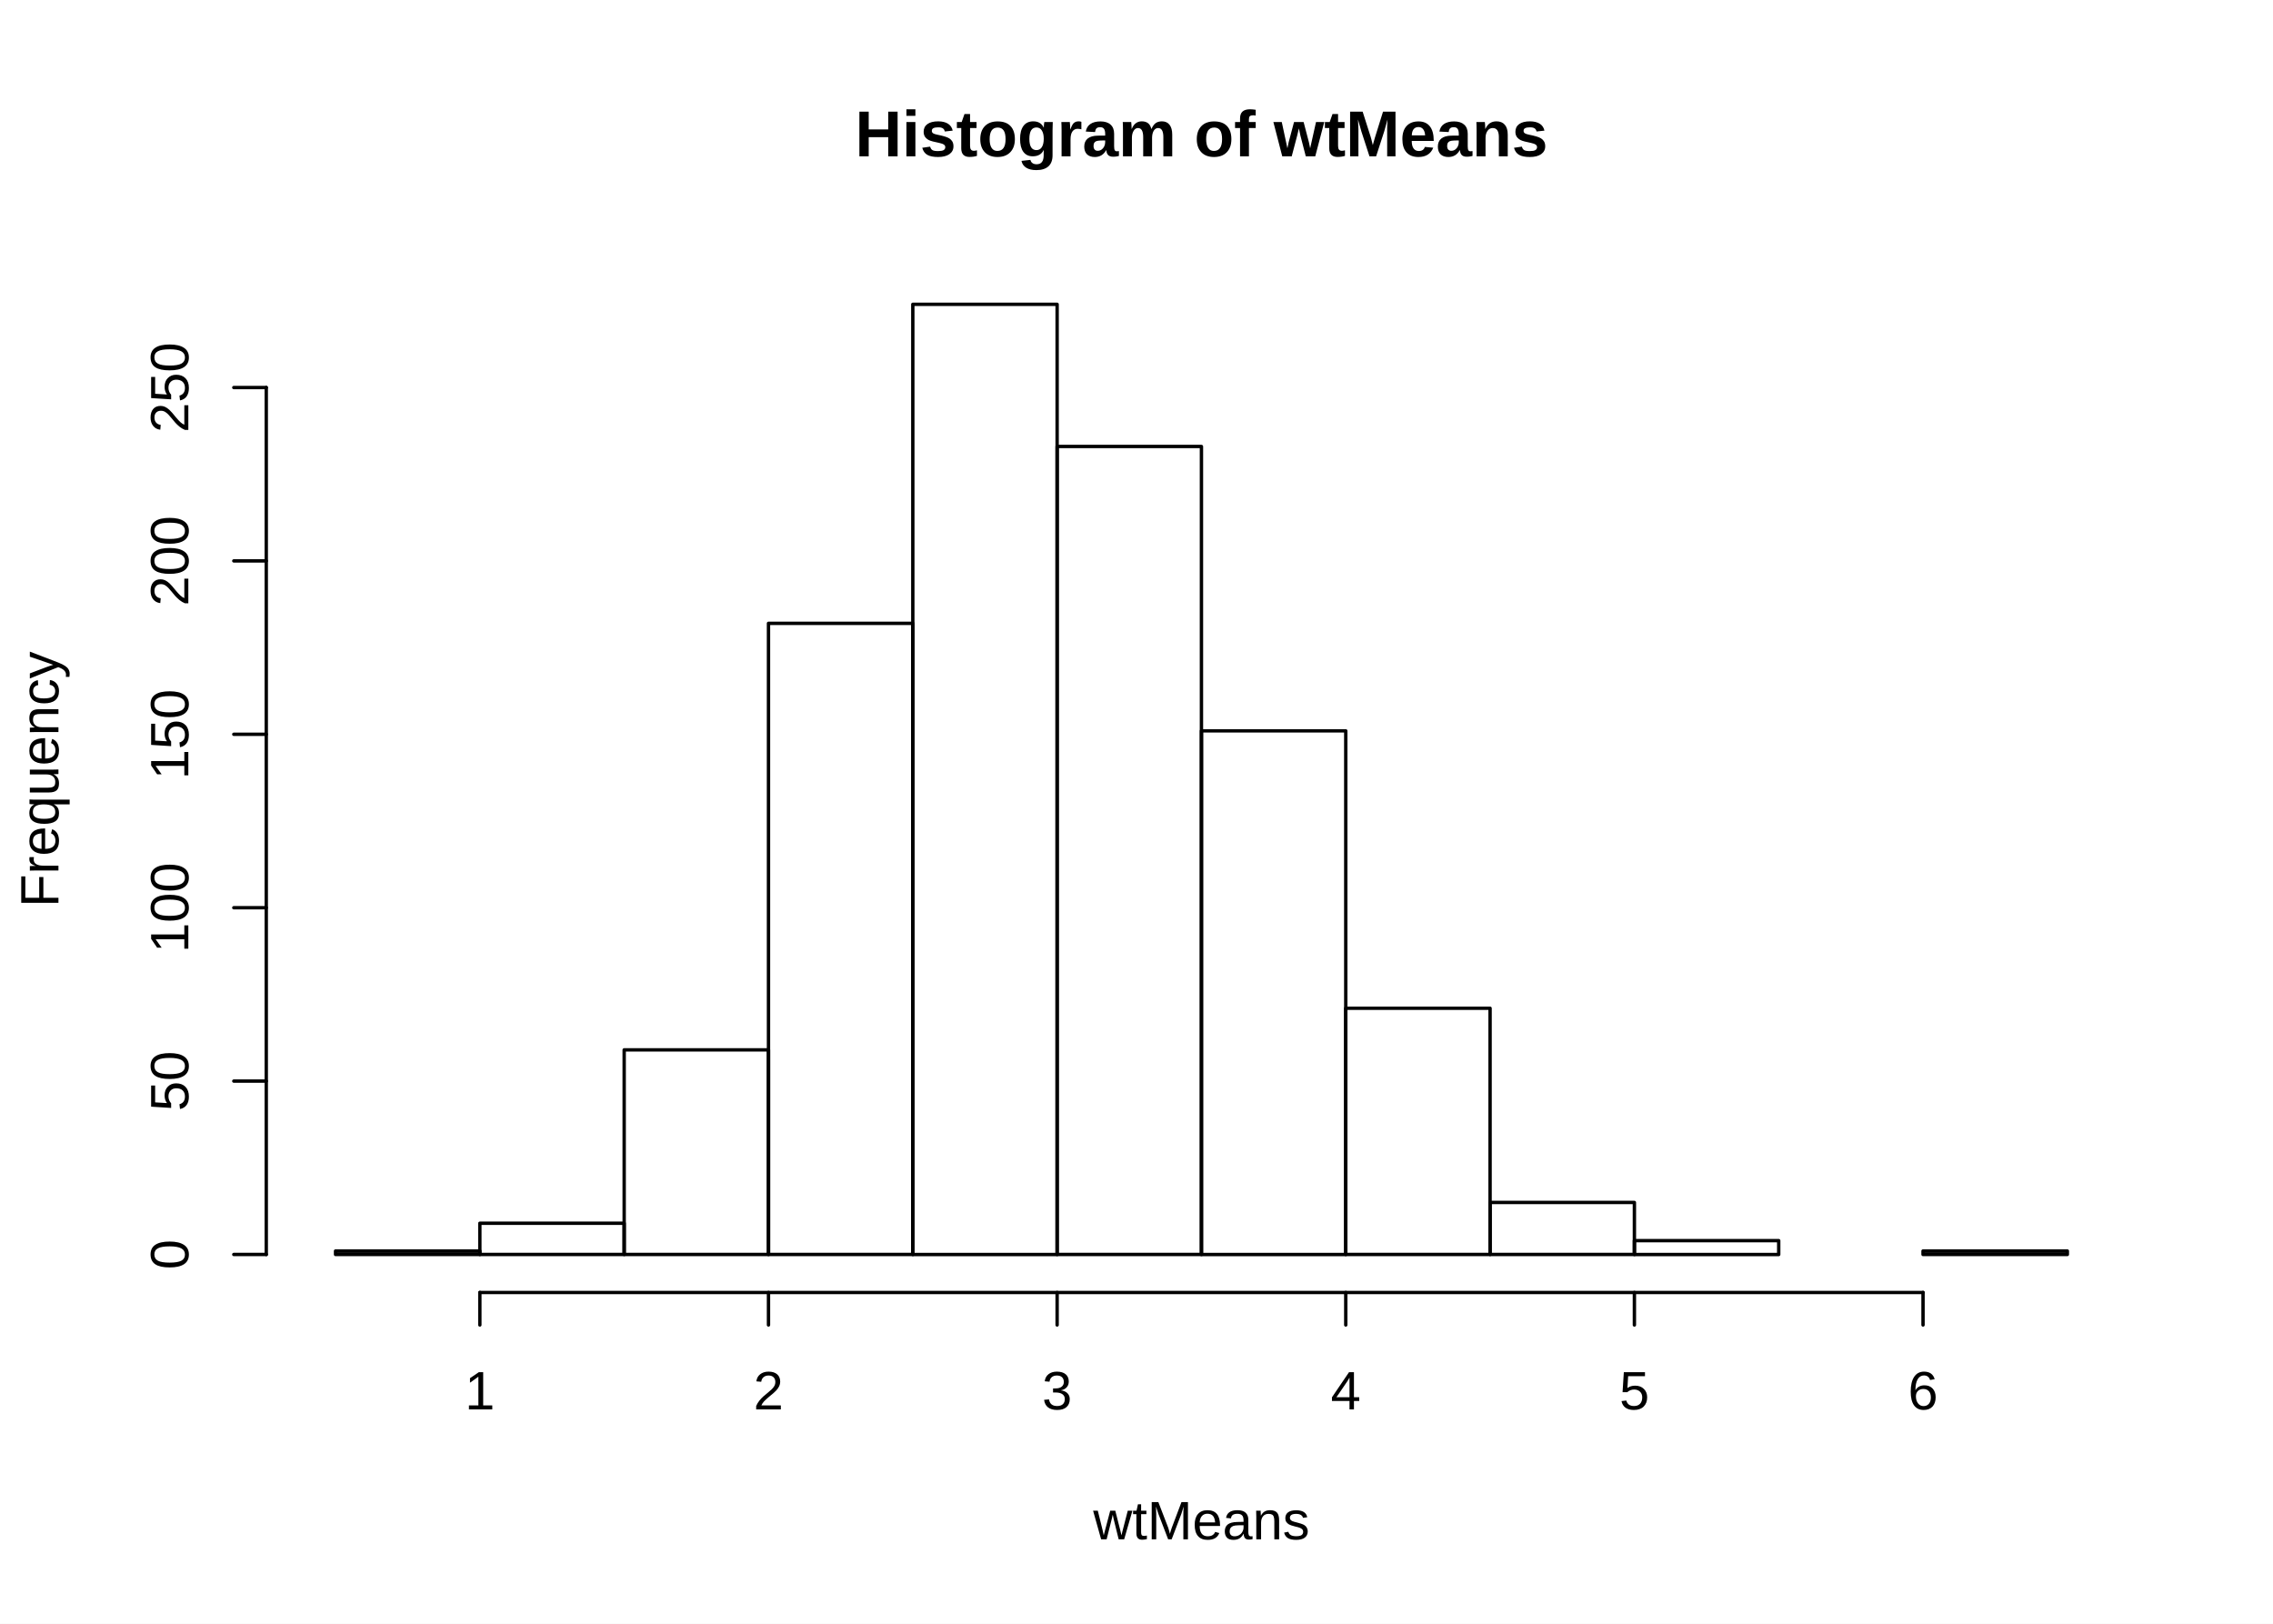
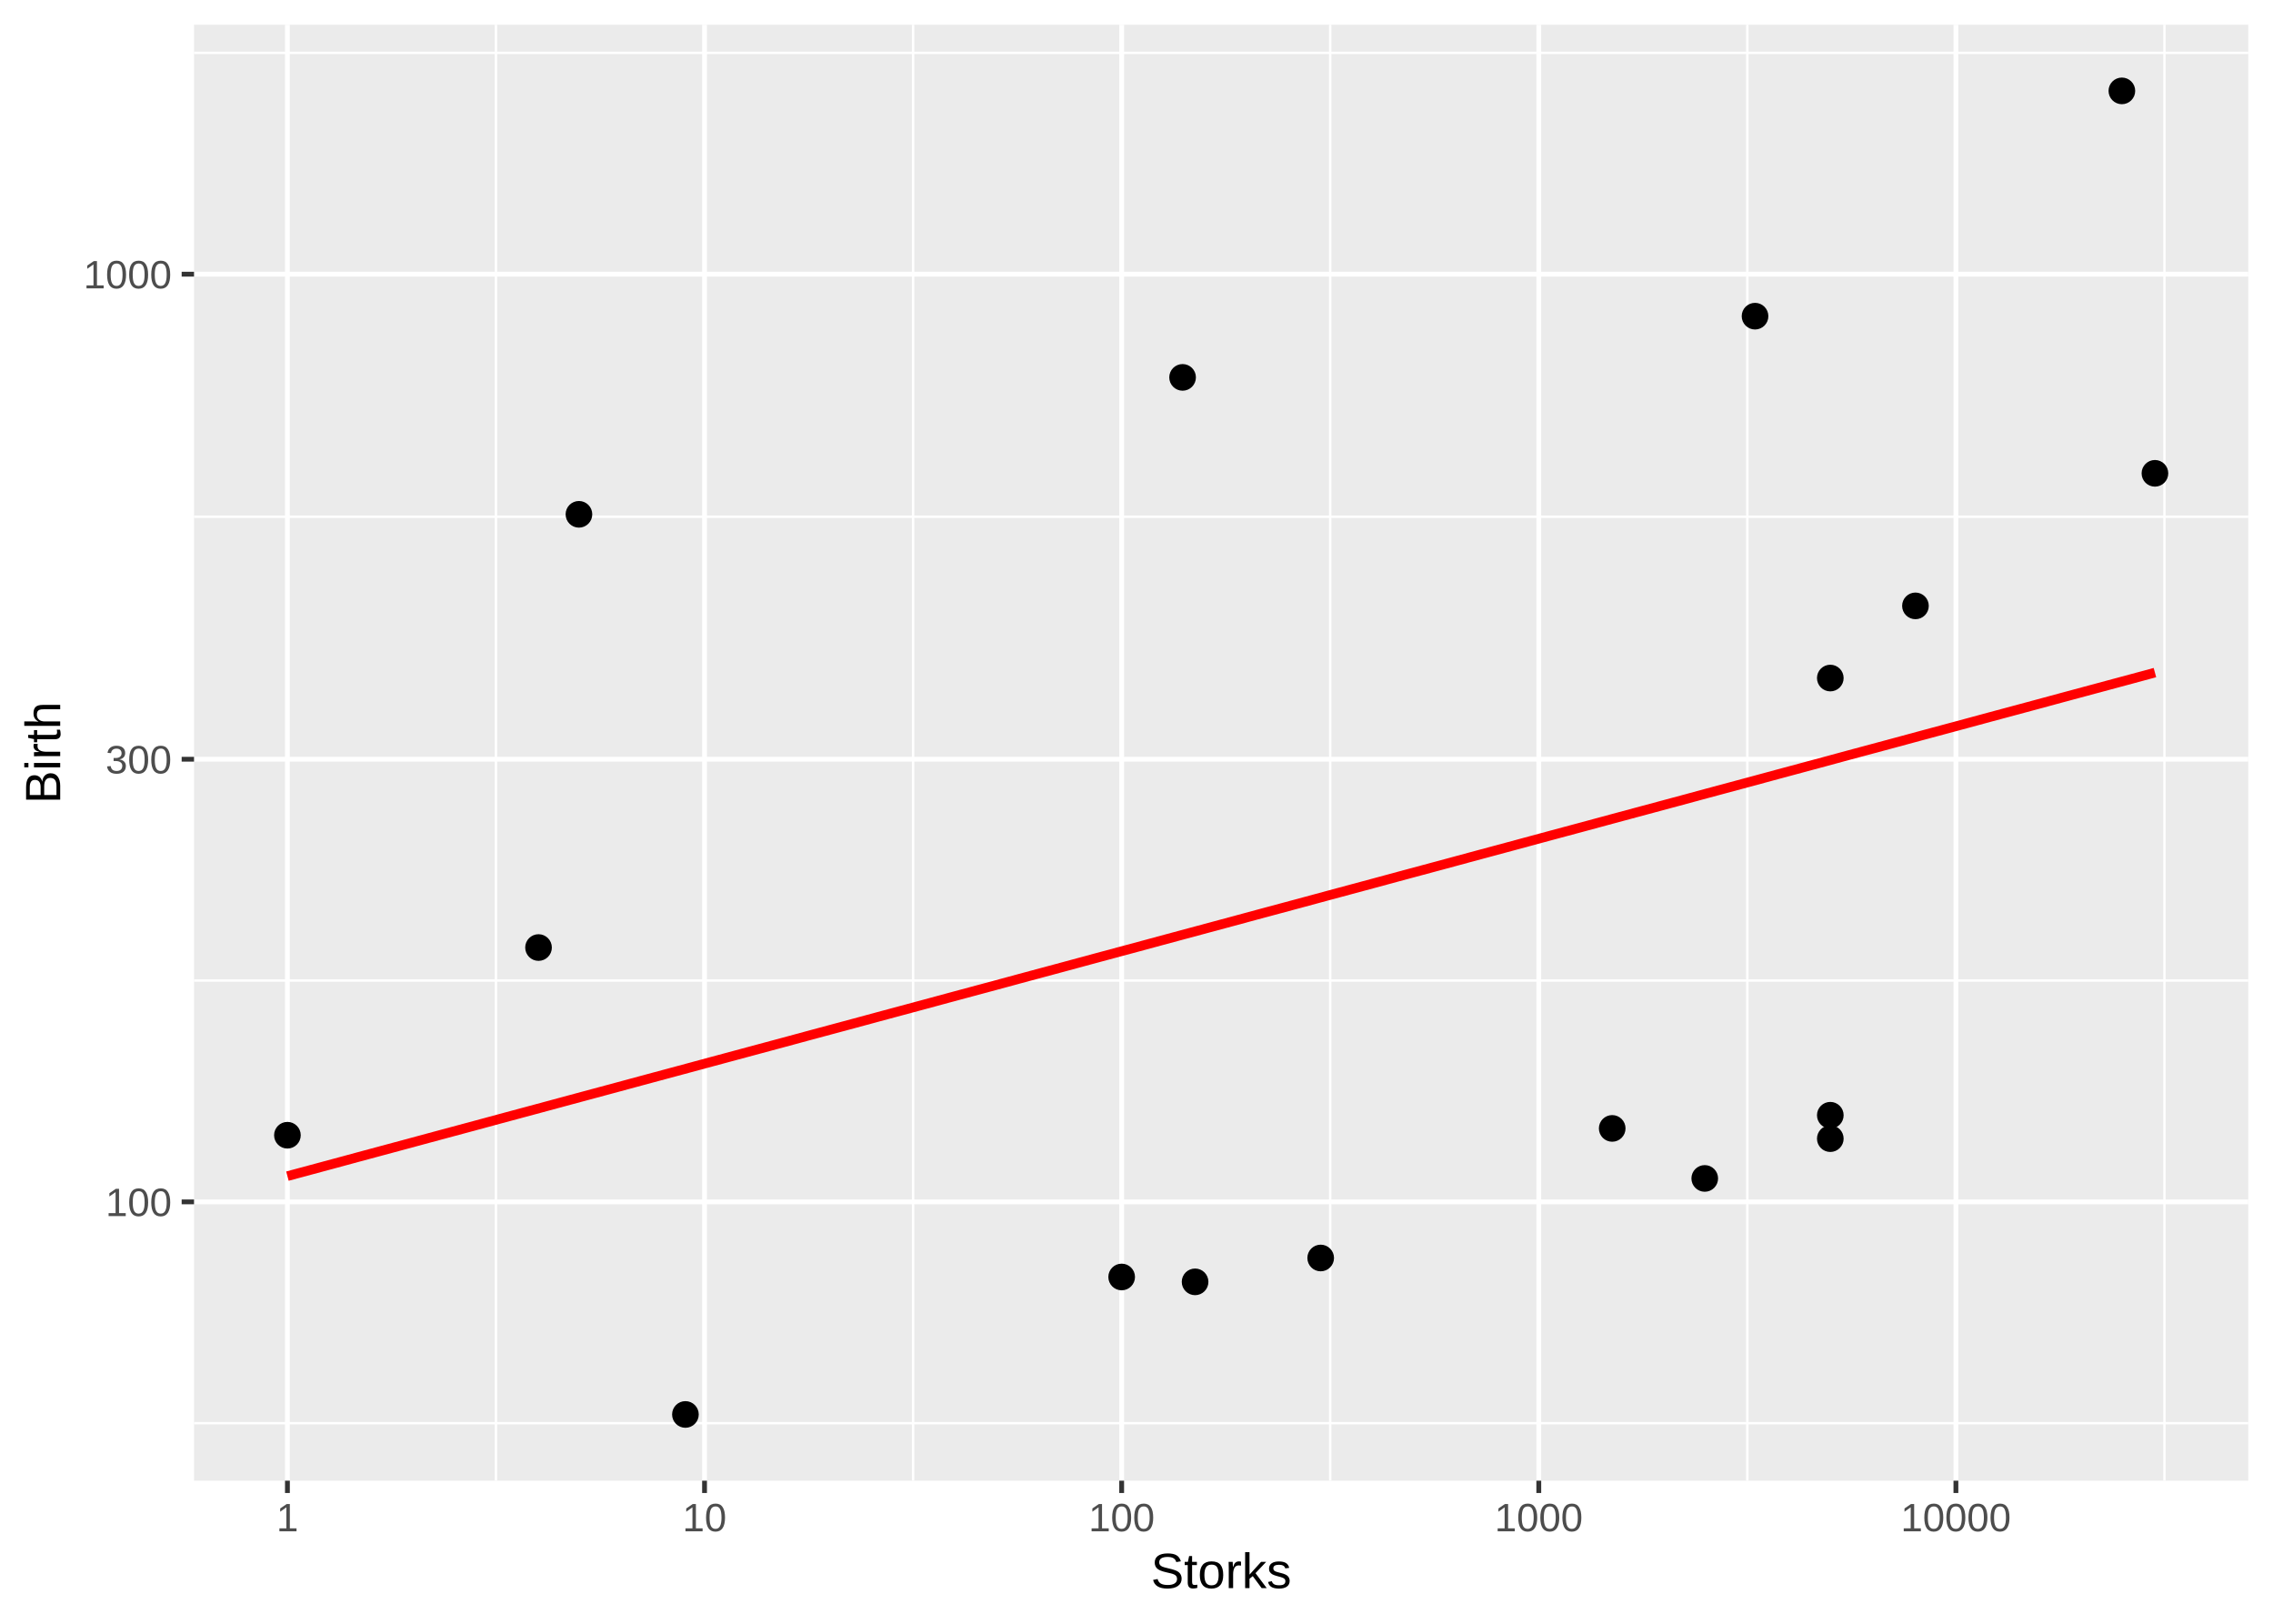
<svg xmlns="http://www.w3.org/2000/svg" viewBox="0 0 504.00 360.00">
  <defs>
    <style type="text/css">
    line, polyline, polygon, path, rect, circle {
      fill: none;
      stroke: #000000;
      stroke-linecap: round;
      stroke-linejoin: round;
      stroke-miterlimit: 10.00;
    }
  </style>
  </defs>
  <rect width="100%" height="100%" style="stroke: none; fill: #FFFFFF;" />
-   <text x="189.59" y="34.67" style="font-size: 14.40px; font-weight: bold; font-family: Arial;" textLength="153.62px" lengthAdjust="spacingAndGlyphs">Histogram of wtMeans</text>
-   <text x="242.39" y="341.28" style="font-size: 12.00px; font-family: Arial;" textLength="48.02px" lengthAdjust="spacingAndGlyphs">wtMeans</text>
-   <text transform="translate(12.96,201.15) rotate(-90)" style="font-size: 12.00px; font-family: Arial;" textLength="56.70px" lengthAdjust="spacingAndGlyphs">Frequency</text>
-   <line x1="106.40" y1="286.56" x2="426.40" y2="286.56" style="stroke-width: 0.75;" />
-   <line x1="106.40" y1="286.56" x2="106.40" y2="293.76" style="stroke-width: 0.75;" />
-   <line x1="170.40" y1="286.56" x2="170.40" y2="293.76" style="stroke-width: 0.75;" />
-   <line x1="234.40" y1="286.56" x2="234.40" y2="293.76" style="stroke-width: 0.75;" />
-   <line x1="298.40" y1="286.56" x2="298.40" y2="293.76" style="stroke-width: 0.75;" />
-   <line x1="362.40" y1="286.56" x2="362.40" y2="293.76" style="stroke-width: 0.75;" />
-   <line x1="426.40" y1="286.56" x2="426.40" y2="293.76" style="stroke-width: 0.75;" />
-   <text x="103.06" y="312.48" style="font-size: 12.00px; font-family: Arial;" textLength="6.67px" lengthAdjust="spacingAndGlyphs">1</text>
-   <text x="167.06" y="312.48" style="font-size: 12.00px; font-family: Arial;" textLength="6.67px" lengthAdjust="spacingAndGlyphs">2</text>
-   <text x="231.06" y="312.48" style="font-size: 12.00px; font-family: Arial;" textLength="6.67px" lengthAdjust="spacingAndGlyphs">3</text>
-   <text x="295.06" y="312.48" style="font-size: 12.00px; font-family: Arial;" textLength="6.67px" lengthAdjust="spacingAndGlyphs">4</text>
-   <text x="359.06" y="312.48" style="font-size: 12.00px; font-family: Arial;" textLength="6.67px" lengthAdjust="spacingAndGlyphs">5</text>
-   <text x="423.06" y="312.48" style="font-size: 12.00px; font-family: Arial;" textLength="6.67px" lengthAdjust="spacingAndGlyphs">6</text>
-   <line x1="59.04" y1="278.13" x2="59.04" y2="85.92" style="stroke-width: 0.75;" />
-   <line x1="59.04" y1="278.13" x2="51.84" y2="278.13" style="stroke-width: 0.75;" />
-   <line x1="59.04" y1="239.69" x2="51.84" y2="239.69" style="stroke-width: 0.75;" />
-   <line x1="59.04" y1="201.25" x2="51.84" y2="201.25" style="stroke-width: 0.75;" />
-   <line x1="59.04" y1="162.80" x2="51.84" y2="162.80" style="stroke-width: 0.75;" />
-   <line x1="59.04" y1="124.36" x2="51.84" y2="124.36" style="stroke-width: 0.75;" />
-   <line x1="59.04" y1="85.92" x2="51.84" y2="85.92" style="stroke-width: 0.75;" />
-   <text transform="translate(41.76,281.47) rotate(-90)" style="font-size: 12.00px; font-family: Arial;" textLength="6.67px" lengthAdjust="spacingAndGlyphs">0</text>
-   <text transform="translate(41.76,246.36) rotate(-90)" style="font-size: 12.00px; font-family: Arial;" textLength="13.35px" lengthAdjust="spacingAndGlyphs">50</text>
-   <text transform="translate(41.76,211.26) rotate(-90)" style="font-size: 12.00px; font-family: Arial;" textLength="20.02px" lengthAdjust="spacingAndGlyphs">100</text>
-   <text transform="translate(41.76,172.82) rotate(-90)" style="font-size: 12.00px; font-family: Arial;" textLength="20.02px" lengthAdjust="spacingAndGlyphs">150</text>
-   <text transform="translate(41.76,134.37) rotate(-90)" style="font-size: 12.00px; font-family: Arial;" textLength="20.02px" lengthAdjust="spacingAndGlyphs">200</text>
-   <text transform="translate(41.76,95.93) rotate(-90)" style="font-size: 12.00px; font-family: Arial;" textLength="20.02px" lengthAdjust="spacingAndGlyphs">250</text>
+   <rect x="0.00" y="0.00" width="504.00" height="360.00" style="stroke-width: 1.07; stroke: #FFFFFF; fill: #FFFFFF;" />
  <defs>
-     <clipPath id="cpNTkuMDR8NDczLjc2fDI4Ni41Nnw1OS4wNA==">
-       <rect x="59.04" y="59.04" width="414.72" height="227.52" />
+     <clipPath id="cpNDMuMDJ8NDk4LjUyfDMyOC4yOHw1LjQ4">
+       <rect x="43.02" y="5.48" width="455.50" height="322.80" />
    </clipPath>
  </defs>
-   <rect x="74.40" y="277.36" width="32.00" height="0.77" style="stroke-width: 0.75;" clip-path="url(#cpNTkuMDR8NDczLjc2fDI4Ni41Nnw1OS4wNA==)" />
-   <rect x="106.40" y="271.21" width="32.00" height="6.92" style="stroke-width: 0.75;" clip-path="url(#cpNTkuMDR8NDczLjc2fDI4Ni41Nnw1OS4wNA==)" />
-   <rect x="138.40" y="232.77" width="32.00" height="45.36" style="stroke-width: 0.75;" clip-path="url(#cpNTkuMDR8NDczLjc2fDI4Ni41Nnw1OS4wNA==)" />
-   <rect x="170.40" y="138.20" width="32.00" height="139.93" style="stroke-width: 0.75;" clip-path="url(#cpNTkuMDR8NDczLjc2fDI4Ni41Nnw1OS4wNA==)" />
-   <rect x="202.40" y="67.47" width="32.00" height="210.67" style="stroke-width: 0.75;" clip-path="url(#cpNTkuMDR8NDczLjc2fDI4Ni41Nnw1OS4wNA==)" />
-   <rect x="234.40" y="98.99" width="32.00" height="179.14" style="stroke-width: 0.75;" clip-path="url(#cpNTkuMDR8NDczLjc2fDI4Ni41Nnw1OS4wNA==)" />
-   <rect x="266.40" y="162.04" width="32.00" height="116.10" style="stroke-width: 0.75;" clip-path="url(#cpNTkuMDR8NDczLjc2fDI4Ni41Nnw1OS4wNA==)" />
-   <rect x="298.40" y="223.54" width="32.00" height="54.59" style="stroke-width: 0.75;" clip-path="url(#cpNTkuMDR8NDczLjc2fDI4Ni41Nnw1OS4wNA==)" />
-   <rect x="330.40" y="266.60" width="32.00" height="11.53" style="stroke-width: 0.75;" clip-path="url(#cpNTkuMDR8NDczLjc2fDI4Ni41Nnw1OS4wNA==)" />
-   <rect x="362.40" y="275.06" width="32.00" height="3.08" style="stroke-width: 0.75;" clip-path="url(#cpNTkuMDR8NDczLjc2fDI4Ni41Nnw1OS4wNA==)" />
-   <rect x="394.40" y="278.13" width="32.00" height="0.00" style="stroke-width: 0.75;" clip-path="url(#cpNTkuMDR8NDczLjc2fDI4Ni41Nnw1OS4wNA==)" />
-   <rect x="426.40" y="277.36" width="32.00" height="0.77" style="stroke-width: 0.75;" clip-path="url(#cpNTkuMDR8NDczLjc2fDI4Ni41Nnw1OS4wNA==)" />
+   <rect x="43.02" y="5.48" width="455.50" height="322.80" style="stroke-width: 1.07; stroke: none; fill: #EBEBEB;" clip-path="url(#cpNDMuMDJ8NDk4LjUyfDMyOC4yOHw1LjQ4)" />
+   <polyline points="43.02,315.54 498.52,315.54 " style="stroke-width: 0.53; stroke: #FFFFFF; stroke-linecap: butt;" clip-path="url(#cpNDMuMDJ8NDk4LjUyfDMyOC4yOHw1LjQ4)" />
+   <polyline points="43.02,217.40 498.52,217.40 " style="stroke-width: 0.53; stroke: #FFFFFF; stroke-linecap: butt;" clip-path="url(#cpNDMuMDJ8NDk4LjUyfDMyOC4yOHw1LjQ4)" />
+   <polyline points="43.02,114.56 498.52,114.56 " style="stroke-width: 0.53; stroke: #FFFFFF; stroke-linecap: butt;" clip-path="url(#cpNDMuMDJ8NDk4LjUyfDMyOC4yOHw1LjQ4)" />
+   <polyline points="43.02,11.72 498.52,11.72 " style="stroke-width: 0.53; stroke: #FFFFFF; stroke-linecap: butt;" clip-path="url(#cpNDMuMDJ8NDk4LjUyfDMyOC4yOHw1LjQ4)" />
+   <polyline points="109.97,328.28 109.97,5.48 " style="stroke-width: 0.53; stroke: #FFFFFF; stroke-linecap: butt;" clip-path="url(#cpNDMuMDJ8NDk4LjUyfDMyOC4yOHw1LjQ4)" />
+   <polyline points="202.46,328.28 202.46,5.48 " style="stroke-width: 0.53; stroke: #FFFFFF; stroke-linecap: butt;" clip-path="url(#cpNDMuMDJ8NDk4LjUyfDMyOC4yOHw1LjQ4)" />
+   <polyline points="294.95,328.28 294.95,5.48 " style="stroke-width: 0.53; stroke: #FFFFFF; stroke-linecap: butt;" clip-path="url(#cpNDMuMDJ8NDk4LjUyfDMyOC4yOHw1LjQ4)" />
+   <polyline points="387.44,328.28 387.44,5.48 " style="stroke-width: 0.53; stroke: #FFFFFF; stroke-linecap: butt;" clip-path="url(#cpNDMuMDJ8NDk4LjUyfDMyOC4yOHw1LjQ4)" />
+   <polyline points="479.93,328.28 479.93,5.48 " style="stroke-width: 0.53; stroke: #FFFFFF; stroke-linecap: butt;" clip-path="url(#cpNDMuMDJ8NDk4LjUyfDMyOC4yOHw1LjQ4)" />
+   <polyline points="43.02,266.47 498.52,266.47 " style="stroke-width: 1.07; stroke: #FFFFFF; stroke-linecap: butt;" clip-path="url(#cpNDMuMDJ8NDk4LjUyfDMyOC4yOHw1LjQ4)" />
+   <polyline points="43.02,168.33 498.52,168.33 " style="stroke-width: 1.07; stroke: #FFFFFF; stroke-linecap: butt;" clip-path="url(#cpNDMuMDJ8NDk4LjUyfDMyOC4yOHw1LjQ4)" />
+   <polyline points="43.02,60.79 498.52,60.79 " style="stroke-width: 1.07; stroke: #FFFFFF; stroke-linecap: butt;" clip-path="url(#cpNDMuMDJ8NDk4LjUyfDMyOC4yOHw1LjQ4)" />
+   <polyline points="63.73,328.28 63.73,5.48 " style="stroke-width: 1.07; stroke: #FFFFFF; stroke-linecap: butt;" clip-path="url(#cpNDMuMDJ8NDk4LjUyfDMyOC4yOHw1LjQ4)" />
+   <polyline points="156.22,328.28 156.22,5.48 " style="stroke-width: 1.07; stroke: #FFFFFF; stroke-linecap: butt;" clip-path="url(#cpNDMuMDJ8NDk4LjUyfDMyOC4yOHw1LjQ4)" />
+   <polyline points="248.71,328.28 248.71,5.48 " style="stroke-width: 1.07; stroke: #FFFFFF; stroke-linecap: butt;" clip-path="url(#cpNDMuMDJ8NDk4LjUyfDMyOC4yOHw1LjQ4)" />
+   <polyline points="341.20,328.28 341.20,5.48 " style="stroke-width: 1.07; stroke: #FFFFFF; stroke-linecap: butt;" clip-path="url(#cpNDMuMDJ8NDk4LjUyfDMyOC4yOHw1LjQ4)" />
+   <polyline points="433.69,328.28 433.69,5.48 " style="stroke-width: 1.07; stroke: #FFFFFF; stroke-linecap: butt;" clip-path="url(#cpNDMuMDJ8NDk4LjUyfDMyOC4yOHw1LjQ4)" />
+   <circle cx="248.71" cy="283.12" r="1.95pt" style="stroke-width: 0.71; fill: #000000;" clip-path="url(#cpNDMuMDJ8NDk4LjUyfDMyOC4yOHw1LjQ4)" />
+   <circle cx="292.84" cy="278.91" r="1.95pt" style="stroke-width: 0.71; fill: #000000;" clip-path="url(#cpNDMuMDJ8NDk4LjUyfDMyOC4yOHw1LjQ4)" />
+   <circle cx="63.73" cy="251.69" r="1.95pt" style="stroke-width: 0.71; fill: #000000;" clip-path="url(#cpNDMuMDJ8NDk4LjUyfDMyOC4yOHw1LjQ4)" />
+   <circle cx="405.84" cy="252.45" r="1.95pt" style="stroke-width: 0.71; fill: #000000;" clip-path="url(#cpNDMuMDJ8NDk4LjUyfDMyOC4yOHw1LjQ4)" />
+   <circle cx="151.98" cy="313.60" r="1.95pt" style="stroke-width: 0.71; fill: #000000;" clip-path="url(#cpNDMuMDJ8NDk4LjUyfDMyOC4yOHw1LjQ4)" />
+   <circle cx="262.22" cy="83.67" r="1.95pt" style="stroke-width: 0.71; fill: #000000;" clip-path="url(#cpNDMuMDJ8NDk4LjUyfDMyOC4yOHw1LjQ4)" />
+   <circle cx="389.15" cy="70.10" r="1.95pt" style="stroke-width: 0.71; fill: #000000;" clip-path="url(#cpNDMuMDJ8NDk4LjUyfDMyOC4yOHw1LjQ4)" />
+   <circle cx="378.00" cy="261.27" r="1.95pt" style="stroke-width: 0.71; fill: #000000;" clip-path="url(#cpNDMuMDJ8NDk4LjUyfDMyOC4yOHw1LjQ4)" />
+   <circle cx="119.41" cy="210.08" r="1.95pt" style="stroke-width: 0.71; fill: #000000;" clip-path="url(#cpNDMuMDJ8NDk4LjUyfDMyOC4yOHw1LjQ4)" />
+   <circle cx="405.84" cy="247.26" r="1.95pt" style="stroke-width: 0.71; fill: #000000;" clip-path="url(#cpNDMuMDJ8NDk4LjUyfDMyOC4yOHw1LjQ4)" />
+   <circle cx="128.37" cy="114.03" r="1.95pt" style="stroke-width: 0.71; fill: #000000;" clip-path="url(#cpNDMuMDJ8NDk4LjUyfDMyOC4yOHw1LjQ4)" />
+   <circle cx="477.82" cy="104.94" r="1.95pt" style="stroke-width: 0.71; fill: #000000;" clip-path="url(#cpNDMuMDJ8NDk4LjUyfDMyOC4yOHw1LjQ4)" />
+   <circle cx="357.48" cy="250.18" r="1.95pt" style="stroke-width: 0.71; fill: #000000;" clip-path="url(#cpNDMuMDJ8NDk4LjUyfDMyOC4yOHw1LjQ4)" />
+   <circle cx="405.84" cy="150.33" r="1.95pt" style="stroke-width: 0.71; fill: #000000;" clip-path="url(#cpNDMuMDJ8NDk4LjUyfDMyOC4yOHw1LjQ4)" />
+   <circle cx="424.72" cy="134.33" r="1.95pt" style="stroke-width: 0.71; fill: #000000;" clip-path="url(#cpNDMuMDJ8NDk4LjUyfDMyOC4yOHw1LjQ4)" />
+   <circle cx="264.99" cy="284.20" r="1.95pt" style="stroke-width: 0.71; fill: #000000;" clip-path="url(#cpNDMuMDJ8NDk4LjUyfDMyOC4yOHw1LjQ4)" />
+   <circle cx="470.49" cy="20.15" r="1.95pt" style="stroke-width: 0.71; fill: #000000;" clip-path="url(#cpNDMuMDJ8NDk4LjUyfDMyOC4yOHw1LjQ4)" />
+   <polyline points="63.73,260.76 68.97,259.35 74.21,257.94 79.45,256.52 84.69,255.11 89.93,253.70 95.18,252.28 100.42,250.87 105.66,249.46 110.90,248.04 116.14,246.63 121.38,245.22 126.63,243.80 131.87,242.39 137.11,240.98 142.35,239.56 147.59,238.15 152.83,236.74 158.08,235.32 163.32,233.91 168.56,232.50 173.80,231.09 179.04,229.67 184.28,228.26 189.53,226.85 194.77,225.43 200.01,224.02 205.25,222.61 210.49,221.19 215.73,219.78 220.98,218.37 226.22,216.95 231.46,215.54 236.70,214.13 241.94,212.71 247.18,211.30 252.43,209.89 257.67,208.47 262.91,207.06 268.15,205.65 273.39,204.24 278.63,202.82 283.88,201.41 289.12,200.00 294.36,198.58 299.60,197.17 304.84,195.76 310.08,194.34 315.32,192.93 320.57,191.52 325.81,190.10 331.05,188.69 336.29,187.28 341.53,185.86 346.77,184.45 352.02,183.04 357.26,181.62 362.50,180.21 367.74,178.80 372.98,177.39 378.22,175.97 383.47,174.56 388.71,173.15 393.95,171.73 399.19,170.32 404.43,168.91 409.67,167.49 414.92,166.08 420.16,164.67 425.40,163.25 430.64,161.84 435.88,160.43 441.12,159.01 446.37,157.60 451.61,156.19 456.85,154.77 462.09,153.36 467.33,151.95 472.57,150.54 477.82,149.12 " style="stroke-width: 2.13; stroke: #FF0000; stroke-linecap: butt;" clip-path="url(#cpNDMuMDJ8NDk4LjUyfDMyOC4yOHw1LjQ4)" />
+   <defs>
+     <clipPath id="cpMC4wMHw1MDQuMDB8MzYwLjAwfDAuMDA=">
+       <rect x="0.00" y="0.00" width="504.00" height="360.00" />
+     </clipPath>
+   </defs>
+   <g clip-path="url(#cpMC4wMHw1MDQuMDB8MzYwLjAwfDAuMDA=)">
+     <text x="23.41" y="269.62" style="font-size: 8.80px; fill: #4D4D4D; font-family: Arial;" textLength="14.68px" lengthAdjust="spacingAndGlyphs">100</text>
+   </g>
+   <g clip-path="url(#cpMC4wMHw1MDQuMDB8MzYwLjAwfDAuMDA=)">
+     <text x="23.41" y="171.48" style="font-size: 8.80px; fill: #4D4D4D; font-family: Arial;" textLength="14.68px" lengthAdjust="spacingAndGlyphs">300</text>
+   </g>
+   <g clip-path="url(#cpMC4wMHw1MDQuMDB8MzYwLjAwfDAuMDA=)">
+     <text x="18.51" y="63.94" style="font-size: 8.80px; fill: #4D4D4D; font-family: Arial;" textLength="19.58px" lengthAdjust="spacingAndGlyphs">1000</text>
+   </g>
+   <polyline points="40.28,266.47 43.02,266.47 " style="stroke-width: 1.07; stroke: #333333; stroke-linecap: butt;" clip-path="url(#cpMC4wMHw1MDQuMDB8MzYwLjAwfDAuMDA=)" />
+   <polyline points="40.28,168.33 43.02,168.33 " style="stroke-width: 1.07; stroke: #333333; stroke-linecap: butt;" clip-path="url(#cpMC4wMHw1MDQuMDB8MzYwLjAwfDAuMDA=)" />
+   <polyline points="40.28,60.79 43.02,60.79 " style="stroke-width: 1.07; stroke: #333333; stroke-linecap: butt;" clip-path="url(#cpMC4wMHw1MDQuMDB8MzYwLjAwfDAuMDA=)" />
+   <polyline points="63.73,331.02 63.73,328.28 " style="stroke-width: 1.07; stroke: #333333; stroke-linecap: butt;" clip-path="url(#cpMC4wMHw1MDQuMDB8MzYwLjAwfDAuMDA=)" />
+   <polyline points="156.22,331.02 156.22,328.28 " style="stroke-width: 1.07; stroke: #333333; stroke-linecap: butt;" clip-path="url(#cpMC4wMHw1MDQuMDB8MzYwLjAwfDAuMDA=)" />
+   <polyline points="248.71,331.02 248.71,328.28 " style="stroke-width: 1.07; stroke: #333333; stroke-linecap: butt;" clip-path="url(#cpMC4wMHw1MDQuMDB8MzYwLjAwfDAuMDA=)" />
+   <polyline points="341.20,331.02 341.20,328.28 " style="stroke-width: 1.07; stroke: #333333; stroke-linecap: butt;" clip-path="url(#cpMC4wMHw1MDQuMDB8MzYwLjAwfDAuMDA=)" />
+   <polyline points="433.69,331.02 433.69,328.28 " style="stroke-width: 1.07; stroke: #333333; stroke-linecap: butt;" clip-path="url(#cpMC4wMHw1MDQuMDB8MzYwLjAwfDAuMDA=)" />
+   <g clip-path="url(#cpMC4wMHw1MDQuMDB8MzYwLjAwfDAuMDA=)">
+     <text x="61.28" y="339.51" style="font-size: 8.80px; fill: #4D4D4D; font-family: Arial;" textLength="4.89px" lengthAdjust="spacingAndGlyphs">1</text>
+   </g>
+   <g clip-path="url(#cpMC4wMHw1MDQuMDB8MzYwLjAwfDAuMDA=)">
+     <text x="151.32" y="339.51" style="font-size: 8.80px; fill: #4D4D4D; font-family: Arial;" textLength="9.79px" lengthAdjust="spacingAndGlyphs">10</text>
+   </g>
+   <g clip-path="url(#cpMC4wMHw1MDQuMDB8MzYwLjAwfDAuMDA=)">
+     <text x="241.37" y="339.51" style="font-size: 8.80px; fill: #4D4D4D; font-family: Arial;" textLength="14.68px" lengthAdjust="spacingAndGlyphs">100</text>
+   </g>
+   <g clip-path="url(#cpMC4wMHw1MDQuMDB8MzYwLjAwfDAuMDA=)">
+     <text x="331.41" y="339.51" style="font-size: 8.80px; fill: #4D4D4D; font-family: Arial;" textLength="19.58px" lengthAdjust="spacingAndGlyphs">1000</text>
+   </g>
+   <g clip-path="url(#cpMC4wMHw1MDQuMDB8MzYwLjAwfDAuMDA=)">
+     <text x="421.45" y="339.51" style="font-size: 8.80px; fill: #4D4D4D; font-family: Arial;" textLength="24.47px" lengthAdjust="spacingAndGlyphs">10000</text>
+   </g>
+   <g clip-path="url(#cpMC4wMHw1MDQuMDB8MzYwLjAwfDAuMDA=)">
+     <text x="255.18" y="352.10" style="font-size: 11.00px; font-family: Arial;" textLength="31.17px" lengthAdjust="spacingAndGlyphs">Storks</text>
+   </g>
+   <g clip-path="url(#cpMC4wMHw1MDQuMDB8MzYwLjAwfDAuMDA=)">
+     <text transform="translate(13.35,178.19) rotate(-90)" style="font-size: 11.00px; font-family: Arial;" textLength="22.62px" lengthAdjust="spacingAndGlyphs">Birth</text>
+   </g>
</svg>
